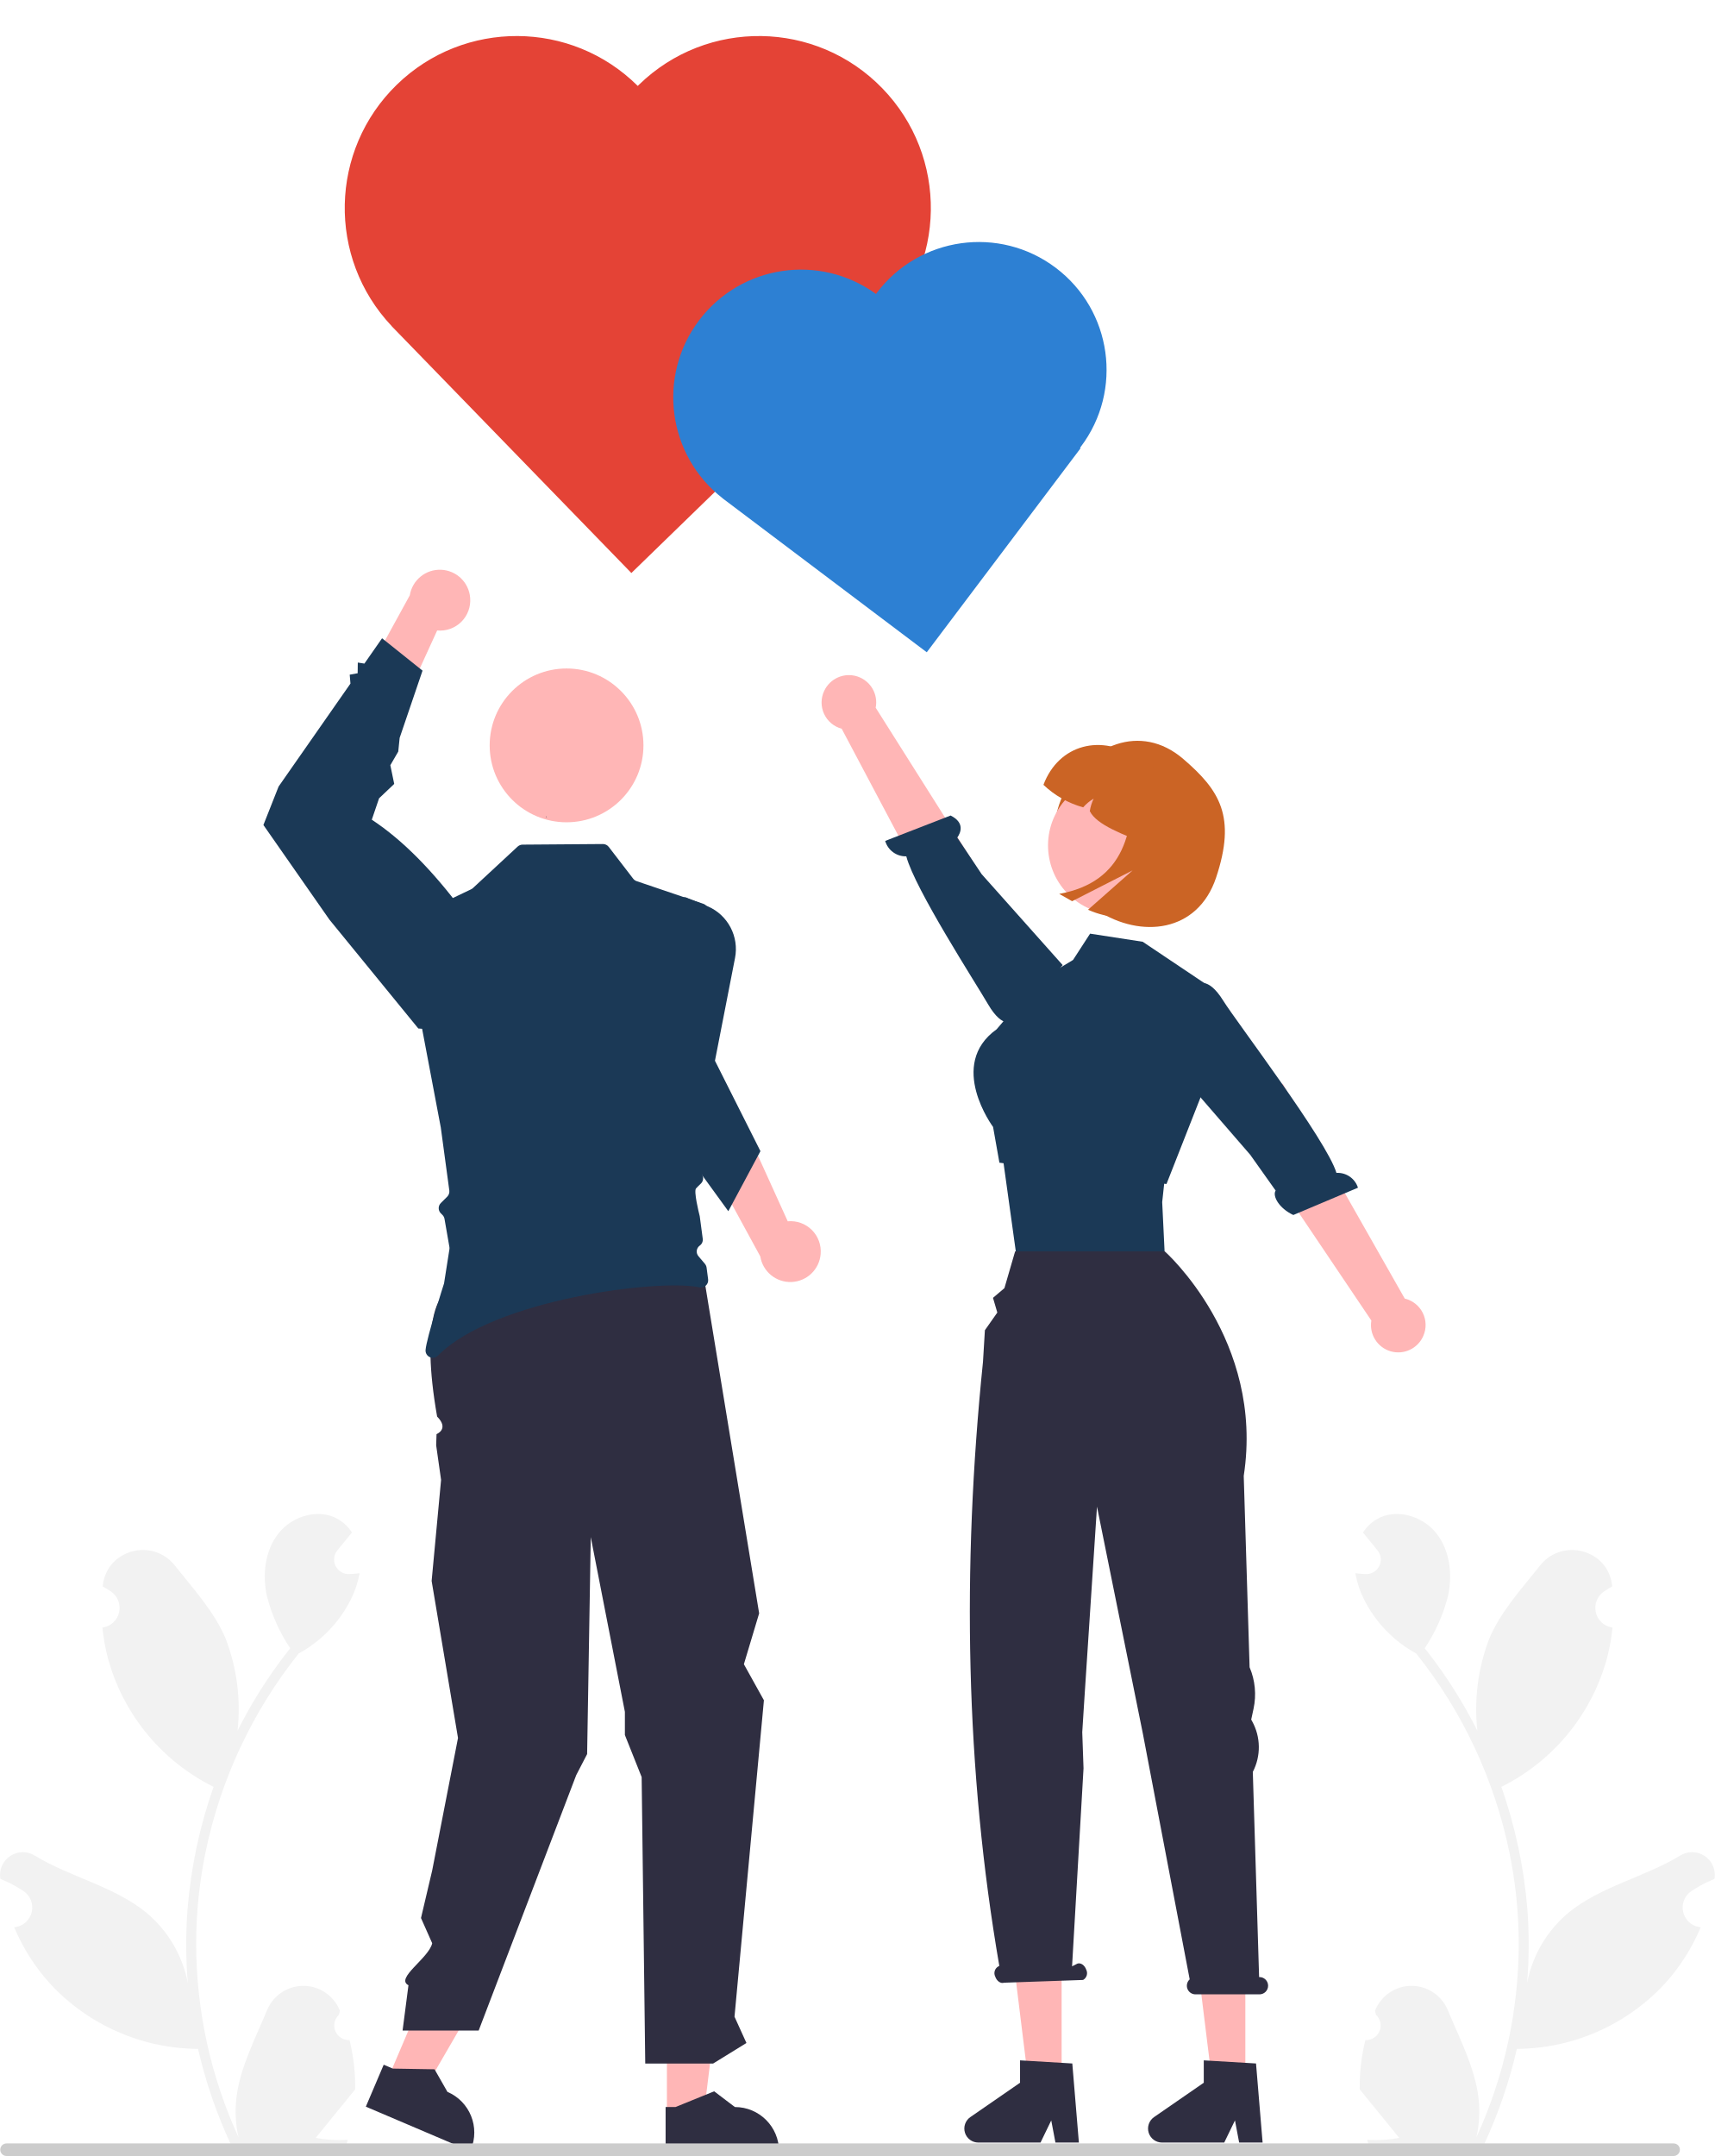
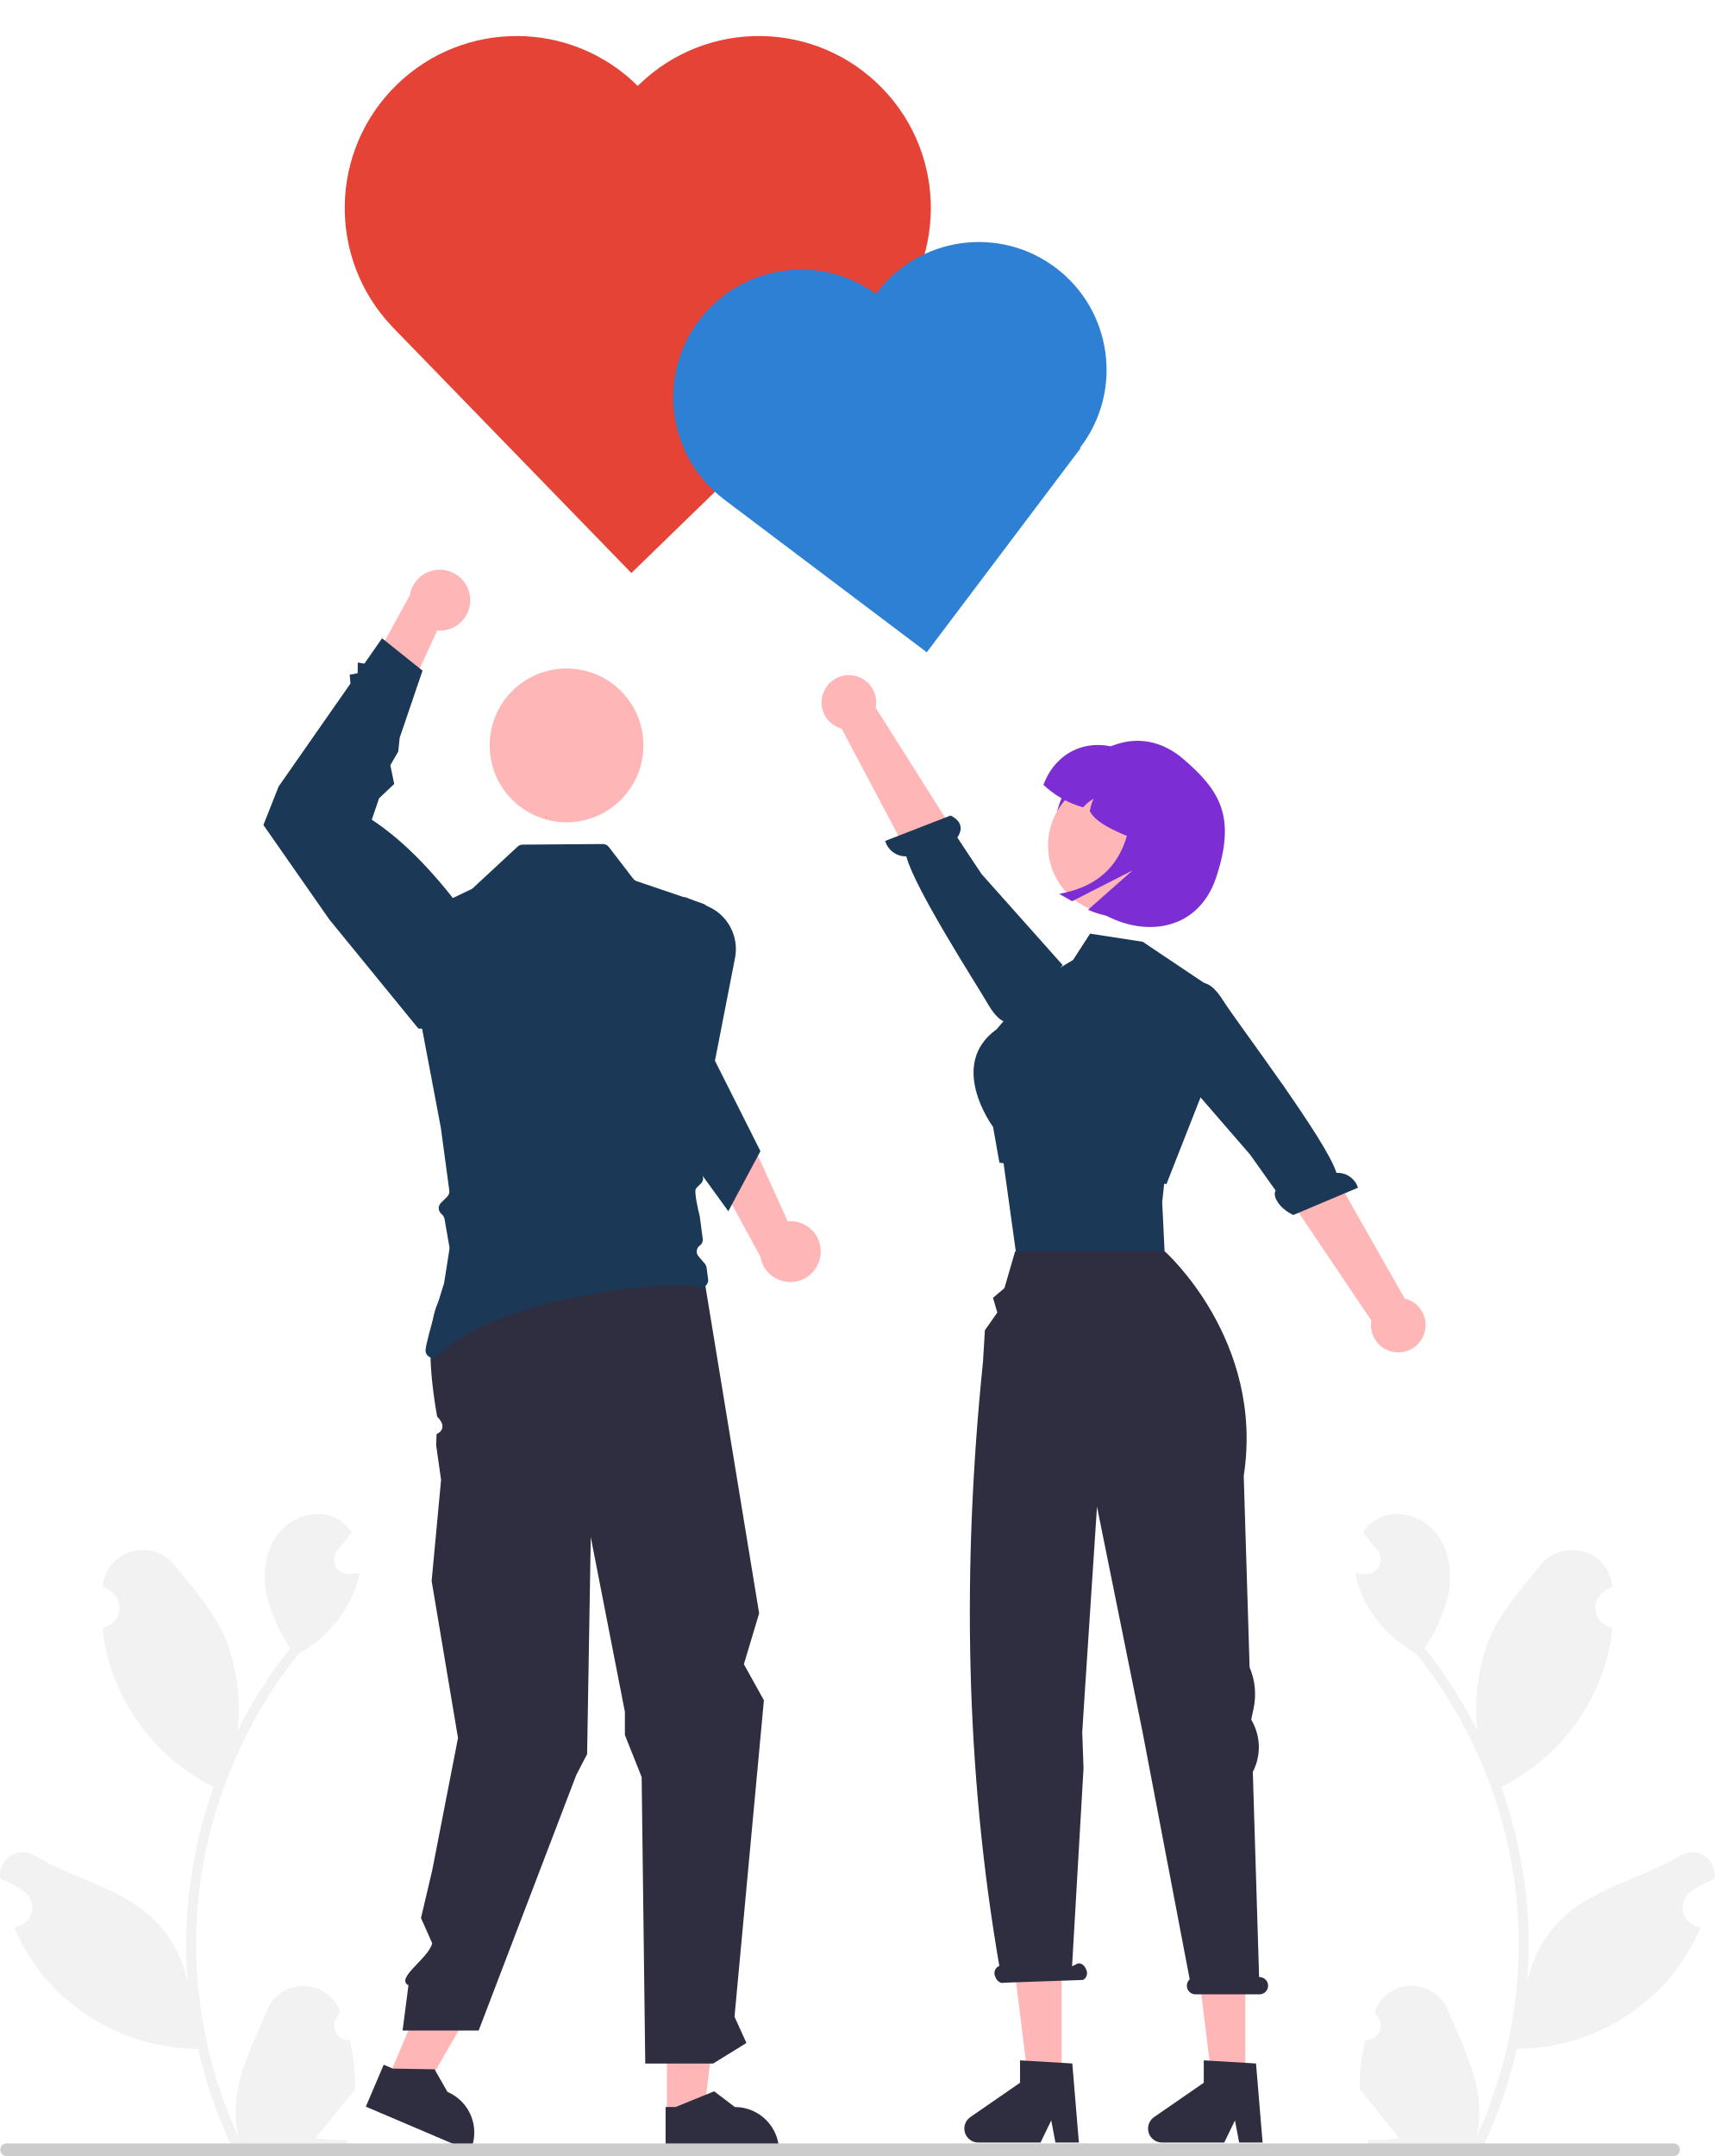
<svg xmlns="http://www.w3.org/2000/svg" data-name="Layer 1" width="423.876" height="532.804" viewBox="0 0 423.876 532.804" version="1.1" id="svg6581">
  <defs id="defs6585" />
  <path d="M474.453,687.758a3.613,3.613,0,0,1-2.619-6.263c.091-.362.156-.622.248-.984q-.049-.118-.098-.236a9.703,9.703,0,0,0-17.898.067c-2.927,7.051-6.654,14.113-7.572,21.568a28.705,28.705,0,0,0,.504,9.872A115.086,115.086,0,0,1,436.548,663.983a111.08,111.08,0,0,1,.689-12.392q.571-5.06,1.584-10.047a116.419,116.419,0,0,1,23.087-49.342,30.983,30.983,0,0,0,12.886-13.369,23.633,23.633,0,0,0,2.149-6.458c-.627.082-1.265.134-1.892.175-.195.01-.401.021-.597.031l-.074.003a3.58,3.58,0,0,1-2.94-5.832q.406-.5.813-.999c.411-.514.833-1.018,1.244-1.532a1.782,1.782,0,0,0,.134-.154c.473-.586.946-1.162,1.419-1.748a10.352,10.352,0,0,0-3.394-3.28c-4.741-2.777-11.281-.854-14.706,3.435-3.435,4.288-4.083,10.304-2.89,15.662a41.485,41.485,0,0,0,5.738,12.793c-.257.329-.525.648-.782.977a117.171,117.171,0,0,0-12.23,19.375,48.709,48.709,0,0,0-2.908-22.624c-2.783-6.715-8.001-12.37-12.595-18.175-5.519-6.973-16.835-3.93-17.807,4.909q-.014.128-.028.257,1.024.577,2.004,1.226a4.901,4.901,0,0,1-1.976,8.919l-.1.015a48.767,48.767,0,0,0,1.285,7.291,50.21,50.21,0,0,0,25,31.468c.401.206.792.411,1.193.607a119.597,119.597,0,0,0-6.438,30.296,113.434,113.434,0,0,0,.082,18.315l-.031-.216a29.974,29.974,0,0,0-10.232-17.308c-7.874-6.469-18.999-8.851-27.494-14.05a5.625,5.625,0,0,0-8.616,5.473q.017.114.035.227a32.925,32.925,0,0,1,3.692,1.779q1.024.578,2.004,1.226a4.901,4.901,0,0,1-1.976,8.919l-.1.015c-.072.01-.134.021-.206.031a48.808,48.808,0,0,0,8.978,14.058A50.254,50.254,0,0,0,437,689.929h.01a119.563,119.563,0,0,0,8.032,23.447h28.692c.103-.319.195-.648.288-.967a32.599,32.599,0,0,1-7.939-.473c2.129-2.612,4.257-5.245,6.386-7.857a1.781,1.781,0,0,0,.134-.154c1.08-1.337,2.17-2.663,3.25-4l.001-.002a47.75,47.75,0,0,0-1.399-12.164Z" transform="translate(-388.0619 -183.5979)" fill="#f2f2f2" id="path6506" />
  <path d="M725.547,687.758a3.613,3.613,0,0,0,2.619-6.263c-.091-.362-.156-.622-.248-.984q.049-.118.098-.236a9.703,9.703,0,0,1,17.898.067c2.927,7.051,6.654,14.113,7.572,21.568a28.705,28.705,0,0,1-.504,9.872A115.086,115.086,0,0,0,763.452,663.983a111.08,111.08,0,0,0-.689-12.392q-.571-5.06-1.584-10.047a116.419,116.419,0,0,0-23.087-49.342,30.983,30.983,0,0,1-12.886-13.369,23.633,23.633,0,0,1-2.149-6.458c.627.082,1.265.134,1.892.175.195.01.401.021.597.031l.074.003a3.58,3.58,0,0,0,2.94-5.832q-.406-.5-.813-.999c-.411-.514-.833-1.018-1.244-1.532a1.782,1.782,0,0,1-.134-.154c-.473-.586-.946-1.162-1.419-1.748a10.352,10.352,0,0,1,3.394-3.28c4.741-2.777,11.281-.854,14.706,3.435,3.435,4.288,4.083,10.304,2.89,15.662a41.485,41.485,0,0,1-5.738,12.793c.257.329.525.648.782.977a117.171,117.171,0,0,1,12.23,19.375,48.709,48.709,0,0,1,2.908-22.624c2.783-6.715,8.001-12.37,12.595-18.175,5.519-6.973,16.835-3.93,17.807,4.909q.014.128.028.257-1.024.577-2.004,1.226a4.901,4.901,0,0,0,1.976,8.919l.1.015a48.767,48.767,0,0,1-1.285,7.291,50.21,50.21,0,0,1-25,31.468c-.401.206-.792.411-1.193.607a119.597,119.597,0,0,1,6.438,30.296,113.434,113.434,0,0,1-.082,18.315l.031-.216a29.974,29.974,0,0,1,10.232-17.308c7.874-6.469,18.999-8.851,27.494-14.05a5.625,5.625,0,0,1,8.616,5.473q-.017.114-.035.227a32.925,32.925,0,0,0-3.692,1.779q-1.024.578-2.004,1.226a4.901,4.901,0,0,0,1.976,8.919l.1.015c.072.01.134.021.206.031a48.808,48.808,0,0,1-8.978,14.058A50.254,50.254,0,0,1,763,689.929h-.01a119.563,119.563,0,0,1-8.032,23.447H726.266c-.103-.319-.195-.648-.288-.967a32.599,32.599,0,0,0,7.939-.473c-2.129-2.612-4.257-5.245-6.386-7.857a1.781,1.781,0,0,1-.134-.154c-1.08-1.337-2.17-2.663-3.25-4l-.001-.002a47.75,47.75,0,0,1,1.399-12.164Z" transform="translate(-388.0619 -183.5979)" fill="#f2f2f2" id="path6508" />
  <polygon points="95.525 514.522 103.913 518.096 121.692 487.445 109.312 482.17 95.525 514.522" fill="#a0616a" id="polygon6510" style="fill:#ffb6b6;fill-opacity:1" />
  <polygon points="164.839 522.46 173.956 522.459 178.294 487.291 164.837 487.292 164.839 522.46" fill="#a0616a" id="polygon6512" style="fill:#ffb6b6;fill-opacity:1" />
  <path d="M552.58,715.569l28.037-.001V715.213a10.914,10.914,0,0,0-10.913-10.913h-.001l-5.121-3.885-9.555,3.886-2.447 0Z" transform="translate(-388.0619 -183.5979)" fill="#2f2e41" id="path6514" />
  <path d="M478.487,704.209,504.28,715.2l.139-.326a10.914,10.914,0,0,0-5.761-14.318l-.001-0-3.188-5.582-10.314-.172-2.252-.96Z" transform="translate(-388.0619 -183.5979)" fill="#2f2e41" id="path6516" />
  <path d="M561.844,497.923,575.701,582.297l-3.771,12.573,4.948,8.905-7.267,78.204,2.95,6.494-8.242,5.083H547.549l-.89-70.799-4.143-10.395V606.634l-8.433-43.171-.9,53.613-2.692,5.193-24.119,63.138H487.567l1.454-11.204h0c-3.369-1.706,5.059-6.691,5.868-10.38l-2.769-6.23,2.769-11.768,6.378-32.729-6.517-38.806,2.334-24.978-1.215-8.544.092-2.763s3.214-1.24.145-4.336c-4.25-24.091.978-29.319.978-29.319L518.01,492.102Z" transform="translate(-388.0619 -183.5979)" fill="#2f2e41" id="path6518" />
  <circle id="a947ada5-bf6f-4e8a-be72-c0404926012e" data-name="ab6171fa-7d69-4734-b81c-8dff60f9761b" cx="140.038" cy="184.204" r="19.004" fill="#a0616a" style="fill:#ffb6b6;fill-opacity:1" />
  <path d="M504.273,331.347a7.478,7.478,0,0,1-8.159,8.058l-11.042,24.173-7.328-11.706,11.609-21.161a7.519,7.519,0,0,1,14.92.635Z" transform="translate(-388.0619 -183.5979)" fill="#a0616a" id="path6521" style="fill:#ffb6b6;fill-opacity:1" />
  <path d="M563.09,499.739a1.786,1.786,0,0,1-2.15,1.99c-9.95-2.15-51.01,3.01-64.61,16.87a1.796,1.796,0,0,1-3.08-1.39c.24-2.98,4.57-16.46,4.57-16.46l1.32-8.4a1.947,1.947,0,0,0,0-.59l-1.21-6.95a1.821,1.821,0,0,0-.5-.96l-.41-.41a1.799,1.799,0,0,1,0-2.54l1.59-1.58a1.841,1.841,0,0,0,.51-1.51l-2.11-15.6c-.01-.03-.01-.07-.02-.1l-9.32-49.22a1.798,1.798,0,0,1,.99-1.95l15.84-7.57a1.767,1.767,0,0,0,.45-.3l11.06-10.26a1.854,1.854,0,0,1,1.2-.48l19.88-.15a1.81,1.81,0,0,1,1.43.7l6.05,7.87a1.794,1.794,0,0,0,.84.6l4.1,1.39,11.84,4.02.55.19a1.784,1.784,0,0,1,1.2,1.62.859.859,0,0,1,.01.16l-2.96,61.26a1.94,1.94,0,0,0,.14.79l1.42,3.31a1.805,1.805,0,0,1-.41,2c-.42.4-.9.86-1.2,1.2-.61.67.69,5.98.89,6.75a1.414,1.414,0,0,1,.04.2l.73,5.49a1.784,1.784,0,0,1-.74,1.69,1.789,1.789,0,0,0-.32,2.62l1.6,1.89a1.908,1.908,0,0,1,.41.93Z" transform="translate(-388.0619 -183.5979)" fill="#e44336" id="path6523" style="fill:#1b3956;fill-opacity:1" />
  <path d="M523.238,385.876q-.122-.268-.243-.538c.031.001.062.005.093.006Z" transform="translate(-388.0619 -183.5979)" fill="#2f2e41" id="path6525" />
  <path d="M590.903,493.488a7.478,7.478,0,0,0-8.138-8.079l-10.98-24.202-7.358,11.687,11.555,21.191a7.519,7.519,0,0,0,14.921-.597Z" transform="translate(-388.0619 -183.5979)" fill="#a0616a" id="path6527" style="fill:#ffb6b6;fill-opacity:1" />
  <path d="M576.02,468.079l-.61,1.14-6.43,12.02-.9,1.68-6.28-8.65-20.61-28.38,2.93-17.8,5.39-22.3,7.99-.46,5.6,2.29h0a11.499,11.499,0,0,1,6.64,12.723L564.78,445.739Z" transform="translate(-388.0619 -183.5979)" fill="#e44336" id="path6529" style="fill:#1b3956;fill-opacity:1" />
  <path d="m 157.952,20.921 v 0 c -0.106,0.104 -0.205,0.212 -0.31,0.317 C 141.199,4.921 114.716,4.777 98.097,20.915 v 0 C 81.418,37.117 80.855,63.713 96.832,80.607 l -0.01,0.01 0.398,0.41 v 0 l 58.837,60.58 60.989,-59.234 -0.17,-0.175 c 0.102,-0.098 0.209,-0.188 0.311,-0.287 v 0 c 16.842,-16.357 17.235,-43.27 0.877,-60.112 v 0 C 201.707,4.957 174.794,4.564 157.952,20.921 Z" fill="#e44336" id="path8918" style="stroke-width:0.862" />
  <path d="m 216.714,72.379 v 0 c -0.066,0.088 -0.126,0.179 -0.192,0.268 -13.931,-10.106 -33.389,-7.194 -43.751,6.547 v 0 c -10.399,13.794 -7.782,33.384 5.872,43.966 l -0.007,0.009 0.339,0.255 v 0 l 50.095,37.77 38.026,-50.434 -0.144,-0.109 c 0.064,-0.083 0.132,-0.162 0.195,-0.246 v 0 c 10.501,-13.927 7.723,-33.729 -6.204,-44.23 v 0 C 247.017,55.674 227.215,58.452 216.714,72.379 Z" fill="#e44336" id="path8918-4" style="fill:#2d80d3;fill-opacity:1;stroke-width:0.641" />
  <path d="M504.121,438.679l-12.663-.914-21.977-26.907L453.168,387.475l3.757-9.506,17.759-25.442L474.5,350.329l1.965-.354.035-2.646,1.631.259L482.5,341.329l10,8-5.655,16.613L486.5,369.329l-1.957,3.373.957,4.627-3.74,3.549-1.801,5.289c7.768,5.109,15.135,12.752,22.317,22.317Z" transform="translate(-388.0619 -183.5979)" fill="#e44336" id="path6533" style="fill:#1b3956;fill-opacity:1" />
  <polygon points="288.635 284.344 287.262 297.074 288.07 313.768 251.094 309.375 247.619 284.344 252.046 284.387 288.635 284.344" fill="#ffb6b6" id="polygon6535" style="fill:#1b3956;fill-opacity:1" />
  <path d="M644.501,426.102l8.786-5.272,4.213-6.501,13,2,15.892,10.653-.156,24.161-9.853,25.059-41.296-5.272-1.569-8.839s-11.422-15.341.879-24.128Z" transform="translate(-388.0619 -183.5979)" fill="#e44336" id="path6537" style="fill:#1b3956;fill-opacity:1" />
  <path d="M591.766,354.359a6.707,6.707,0,0,0,4.335,9.326l28.607,53.976L636.255,408.75l-31.75-50.255a6.743,6.743,0,0,0-12.738-4.136Z" transform="translate(-388.0619 -183.5979)" fill="#ffb6b6" id="path6539" />
  <path d="M638.692,435.901s-2.651,2.351-6.421-4.141c-3.018-5.197-18.069-28.469-20.201-36.537a5.269,5.269,0,0,1-5.213-3.814l16.168-6.275c3.515,1.757,2.539,4.193,1.648,5.453l6.021,9.032,20.028,22.476-10.084,12.14Z" transform="translate(-388.0619 -183.5979)" fill="#e44336" id="path6541" style="fill:#1b3956;fill-opacity:1" />
  <polygon points="307.814 515.476 299.73 515.476 295.882 484.294 307.814 484.294 307.814 515.476" fill="#ffb6b6" id="polygon6543" />
  <path d="M700.142,713.08h-5.797l-1.035-5.474-2.65,5.474h-15.376a3.456,3.456,0,0,1-1.964-6.301l12.279-8.48v-5.534l12.915.771Z" transform="translate(-388.0619 -183.5979)" fill="#2f2e41" id="path6545" />
  <polygon points="262.404 515.476 254.32 515.476 250.472 484.294 262.404 484.294 262.404 515.476" fill="#ffb6b6" id="polygon6547" />
  <path d="M654.732,713.08H648.935l-1.035-5.474-2.65,5.474H629.874a3.456,3.456,0,0,1-1.964-6.301l12.279-8.48v-5.534l12.915.771Z" transform="translate(-388.0619 -183.5979)" fill="#2f2e41" id="path6549" />
  <path d="M699.364,672.184h-.088l-1.555-50.7a13.258,13.258,0,0,0-.174-12.528l-.223-.403.577-2.675a17.041,17.041,0,0,0-.974-10.256l-1.45-47.294c5.182-33.582-19.513-55.483-19.513-55.483H638.971l-2.644,9.083L633.5,504.329l1.07,3.634L631.5,512.329l-.471,7.801c-5.25,51.152-4.298,100.999,4.034,149.292l-.227.115a1.919,1.919,0,0,0-.784,2.531c.385,1.115,1.36,1.791,2.178,1.508l19.537-.68a1.919,1.919,0,0,0,.784-2.531c-.385-1.115-1.36-1.791-2.178-1.508l-1.328.672,2.833-48.924-.314-8.936.648-10.138,2.995-45.601,11.335,56.076,11.578,60.741a2.13,2.13,0,0,0,1.436,3.709h15.809a2.136,2.136,0,0,0,0-4.273Z" transform="translate(-388.0619 -183.5979)" fill="#2f2e41" id="path6551" />
  <path d="M739.877,513.705a6.707,6.707,0,0,0-4.605-9.196L705.102,451.391l-11.282,9.245,33.203,49.307a6.743,6.743,0,0,0,12.854,3.762Z" transform="translate(-388.0619 -183.5979)" fill="#ffb6b6" id="path6553" />
  <path d="M683.877,426.945s2.581-2.427,6.539,3.952c3.168,5.107,25.608,34.553,27.974,42.555a5.269,5.269,0,0,1,5.322,3.66l-15.977,6.744c-3.564-1.654-5.225-4.748-4.371-6.033L697.081,468.97l-23.554-27.192,8.452-13.112Z" transform="translate(-388.0619 -183.5979)" fill="#e44336" id="path6555" style="fill:#1b3956;fill-opacity:1" />
  <path d="M803.283,714.849a1.549,1.549,0,0,1-1.553,1.553H389.679a1.553,1.553,0,0,1,0-3.106H801.729A1.549,1.549,0,0,1,803.283,714.849Z" transform="translate(-388.0619 -183.5979)" fill="#ccc" id="path6557" />
-   <path d="M651.182,379.266c-5.379,10.602-1.865,22.883,8.117,29.341,10.794,6.983,24.808,5.454,29.341-8.117,5.048-15.113.901-21.596-8.117-29.341C669.955,362.072,656.994,367.81,651.182,379.266Z" transform="translate(-388.0619 -183.5979)" fill="#2f2e41" id="path6559" style="fill:#cb6425;fill-opacity:1" />
+   <path d="M651.182,379.266c-5.379,10.602-1.865,22.883,8.117,29.341,10.794,6.983,24.808,5.454,29.341-8.117,5.048-15.113.901-21.596-8.117-29.341C669.955,362.072,656.994,367.81,651.182,379.266Z" transform="translate(-388.0619 -183.5979)" fill="#2f2e41" id="path6559" style="fill:#7c2dd3;fill-opacity:1" />
  <path d="M677.661,402.884a17.031,17.031,0,0,1-27.1-20.635l.148-.194a17.031,17.031,0,0,1,26.948,20.826Z" transform="translate(-388.0619 -183.5979)" fill="#ffb6b6" id="path6561" />
-   <path d="M645.969,377.549a23.27,23.27,0,0,0,9.823,5.566,10.177,10.177,0,0,1,2.589-2.145,10.887,10.887,0,0,0-.95,3.074c1.642,3.408,8.349,5.857,14.758,8.362L680.679,377.423l-11.237-6.367C660.412,364.813,649.782,367.477,645.969,377.549Z" transform="translate(-388.0619 -183.5979)" fill="#2f2e41" id="path6563" style="fill:#cb6425;fill-opacity:1" />
-   <path d="M667.647,373.131l12.056,6.831a14.128,14.128,0,0,1,5.327,19.256l0,0a21.929,21.929,0,0,1-28.039,9.202l11.016-9.725-14.945,7.614-3.191-1.808C665.899,401.588,668.991,389.016,667.647,373.131Z" transform="translate(-388.0619 -183.5979)" fill="#2f2e41" id="path6567" style="fill:#cb6425;fill-opacity:1" />
+   <path d="M645.969,377.549a23.27,23.27,0,0,0,9.823,5.566,10.177,10.177,0,0,1,2.589-2.145,10.887,10.887,0,0,0-.95,3.074c1.642,3.408,8.349,5.857,14.758,8.362L680.679,377.423l-11.237-6.367C660.412,364.813,649.782,367.477,645.969,377.549Z" transform="translate(-388.0619 -183.5979)" fill="#2f2e41" id="path6563" style="fill:#7c2dd3;fill-opacity:1" />
+   <path d="M667.647,373.131l12.056,6.831a14.128,14.128,0,0,1,5.327,19.256l0,0a21.929,21.929,0,0,1-28.039,9.202l11.016-9.725-14.945,7.614-3.191-1.808C665.899,401.588,668.991,389.016,667.647,373.131Z" transform="translate(-388.0619 -183.5979)" fill="#2f2e41" id="path6567" style="fill:#7c2dd3;fill-opacity:1" />
</svg>
